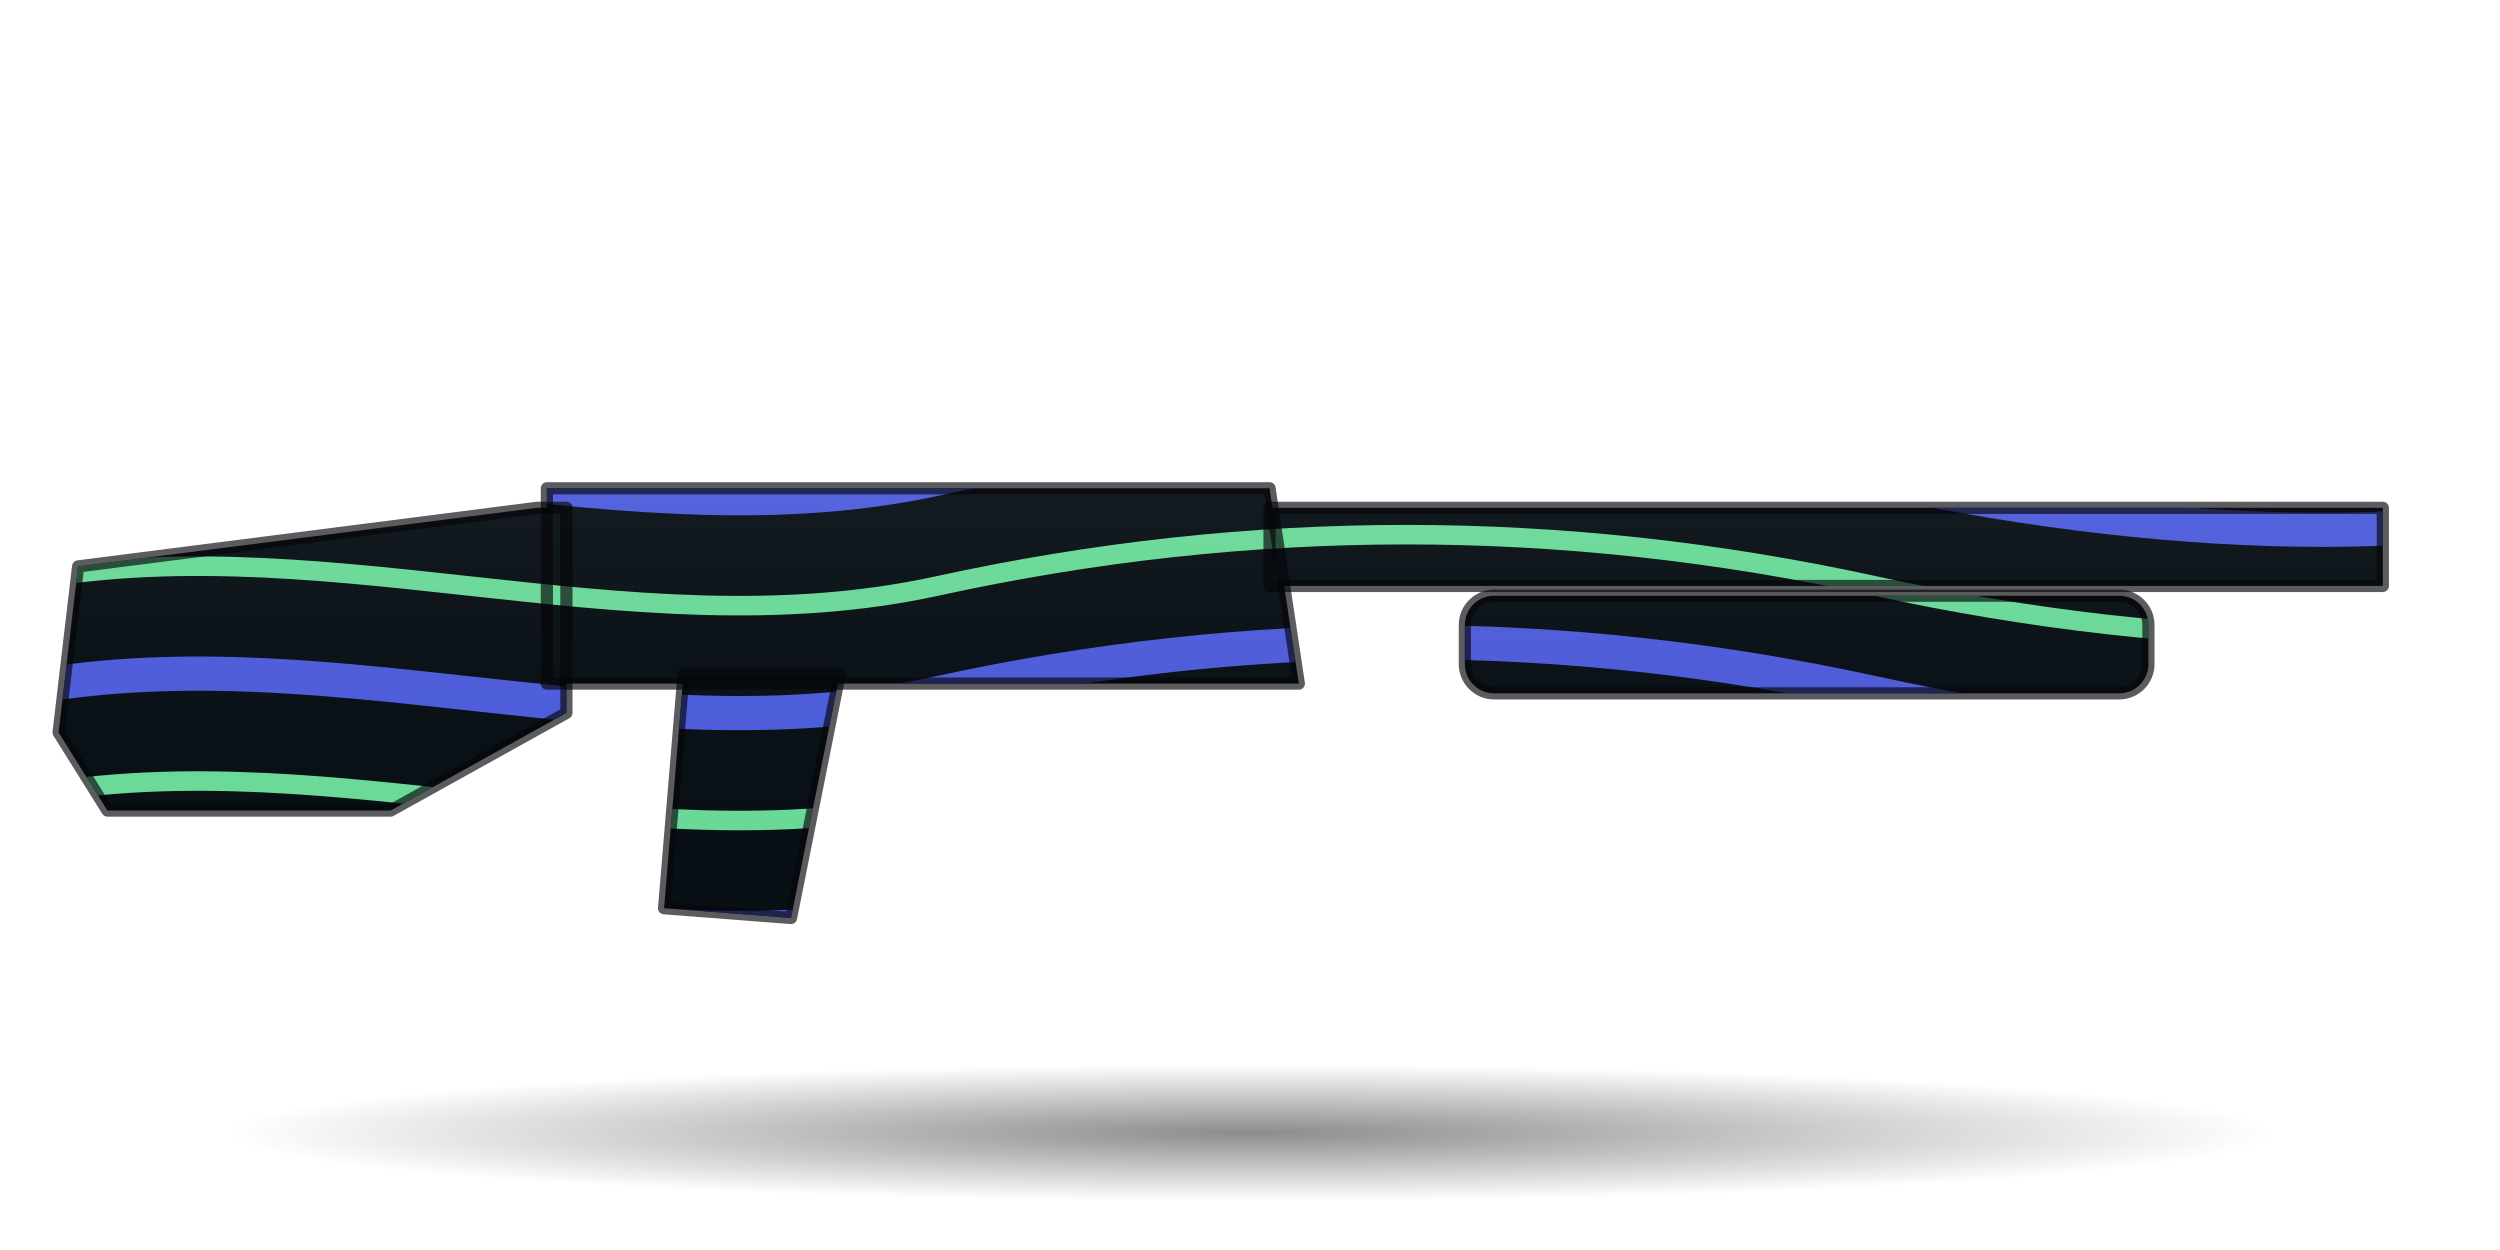
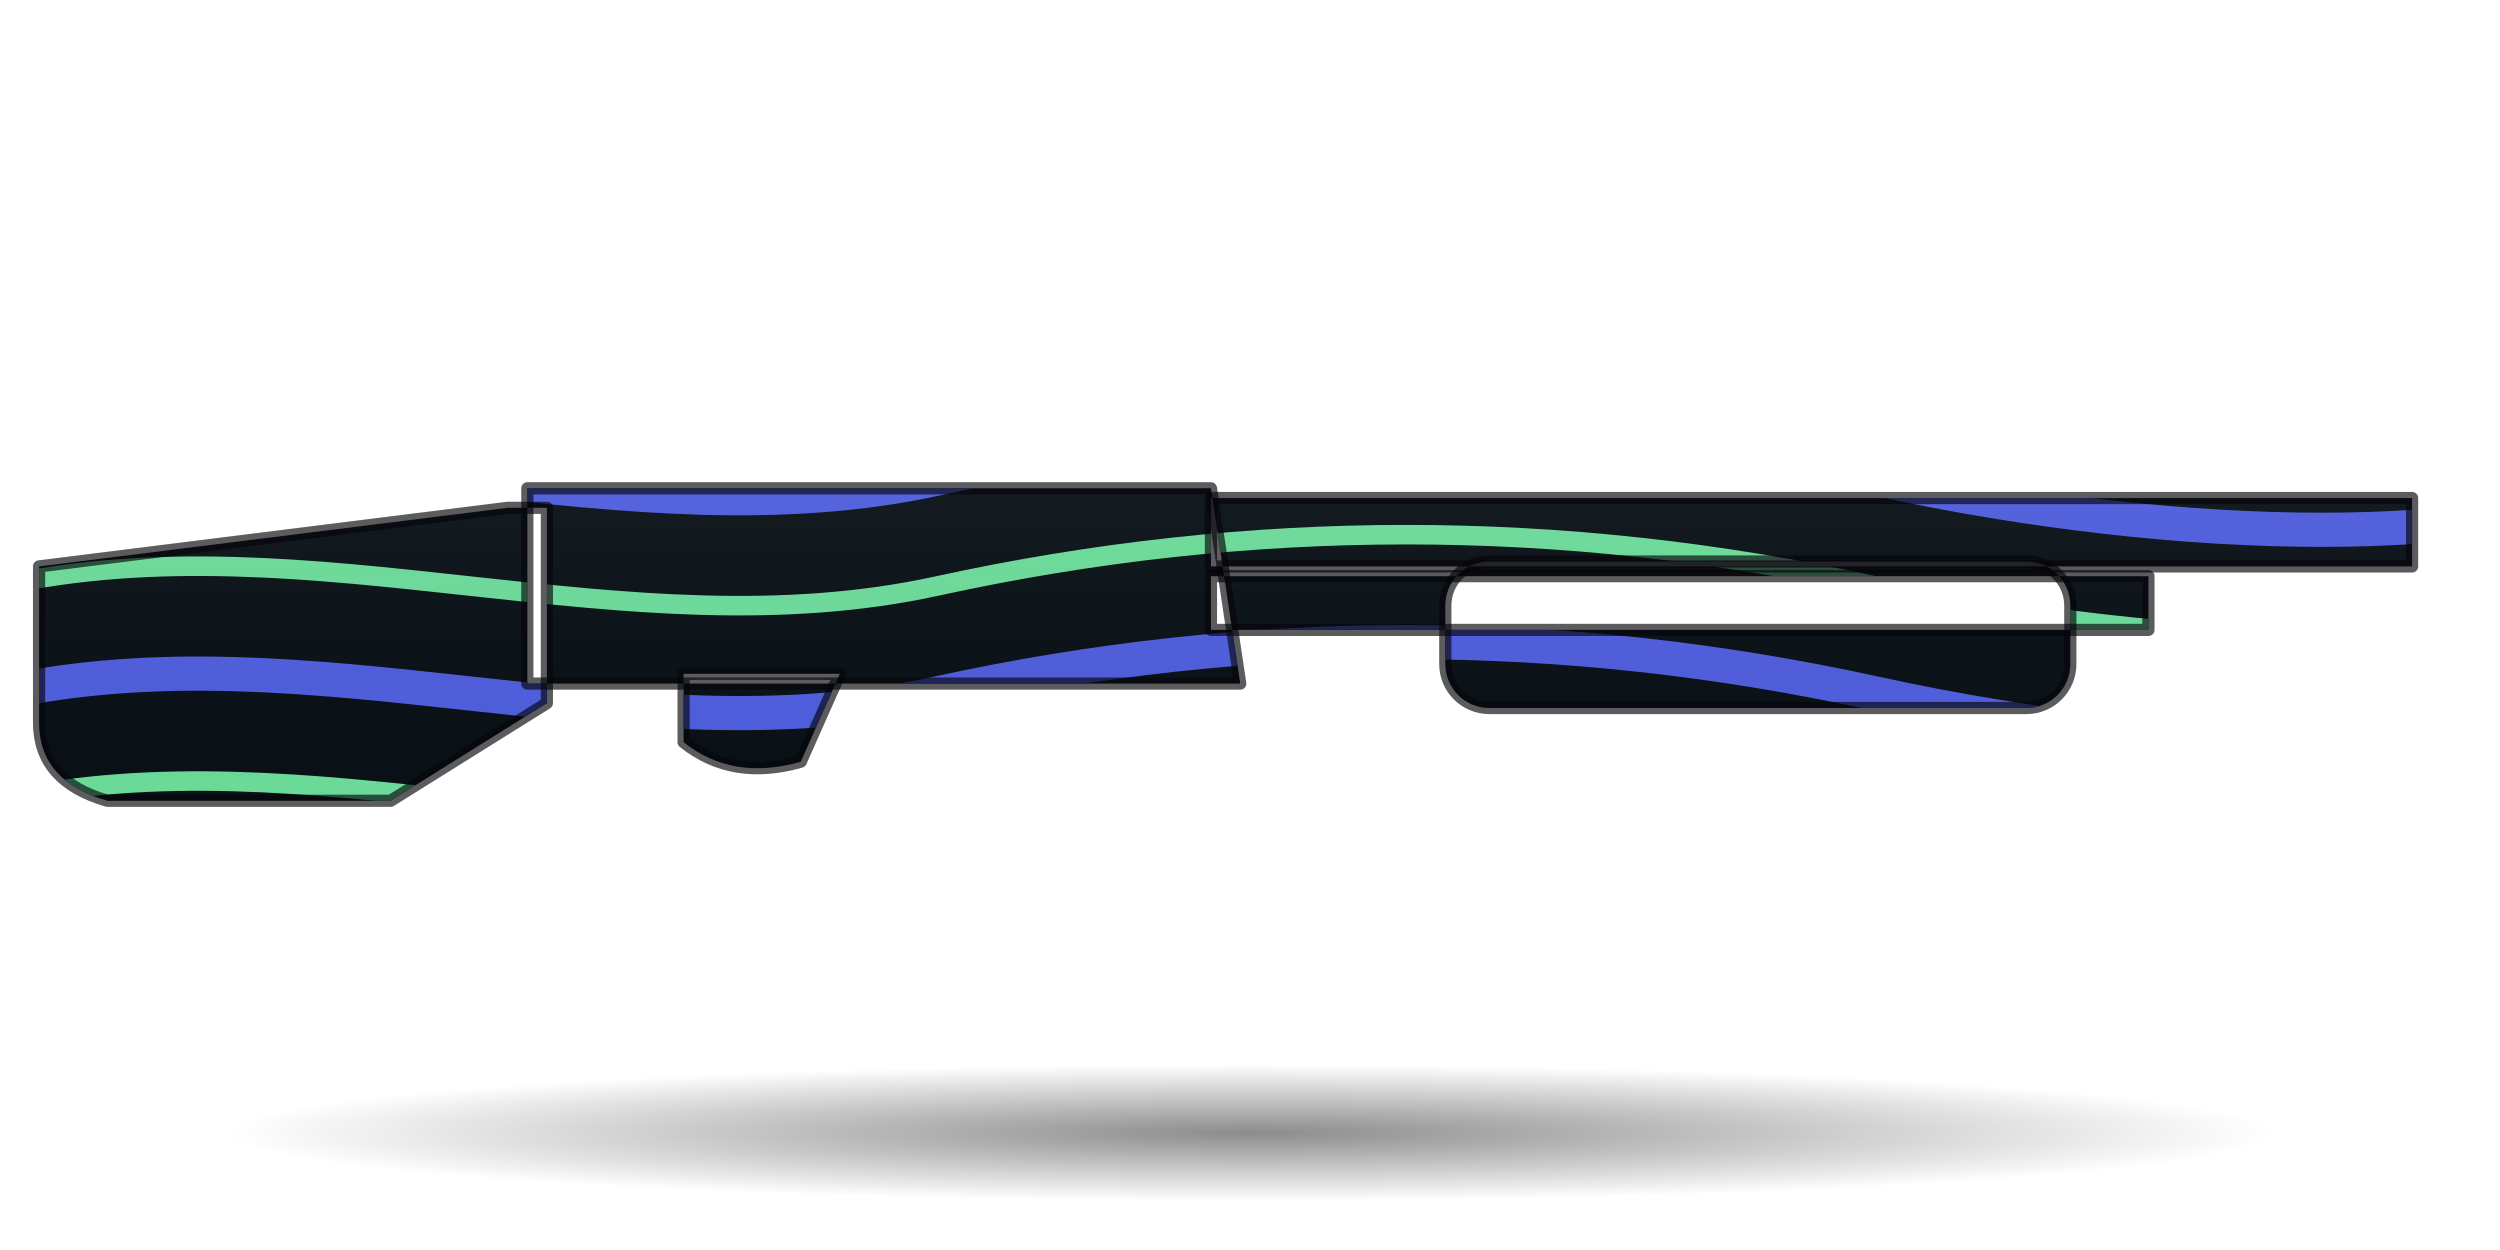
<svg xmlns="http://www.w3.org/2000/svg" viewBox="0 0 512 256" width="512" height="256">
  <defs>
    <clipPath id="cshotgunauroraband">
-       <polygon points="16,116 110,104 116,104 116,146 80,166 22,166 12,150" />
-       <polygon points="112,100 260,100 266,140 112,140" />
-       <polygon points="260,104 488,104 488,120 260,120" />
-       <rect x="300" y="122" width="140" height="20" rx="6" />
-       <polygon points="140,138 172,138 162,188 136,186" />
+       <path d="M8 116 L104 104 L112 104 L112 144 L80 164 L22 164 Q8 160 8 148 Z" fill-rule="evenodd" clip-rule="evenodd" />
+       <polygon points="108,100 248,100 254,140 108,140" />
+       <polygon points="248,102 494,102 494,116 248,116" />
+       <polygon points="248,118 440,118 440,129 248,129" />
+       <rect x="296" y="115" width="128" height="30" rx="9" />
+       <path d="M140 138 L172 138 L164 156 Q150 160 140 152 Z" fill-rule="evenodd" clip-rule="evenodd" />
    </clipPath>
    <linearGradient id="hshotgunauroraband" x1="0" y1="0" x2="0" y2="1">
      <stop offset="0" stop-color="#fff" stop-opacity=".38" />
      <stop offset=".35" stop-color="#fff" stop-opacity=".06" />
      <stop offset=".7" stop-color="#000" stop-opacity="0" />
      <stop offset="1" stop-color="#000" stop-opacity=".35" />
    </linearGradient>
    <radialGradient id="sshotgunauroraband" cx=".5" cy=".5" r=".5">
      <stop offset="0" stop-color="#000" stop-opacity=".45" />
      <stop offset="1" stop-color="#000" stop-opacity="0" />
    </radialGradient>
  </defs>
  <ellipse cx="256" cy="232" rx="210" ry="14" fill="url(#sshotgunauroraband)" />
  <g clip-path="url(#cshotgunauroraband)">
    <rect width="512" height="256" fill="#081016" />
    <path d="M0 10 C 64 -4, 128 24, 192 10 S 320 -4, 384 10 S 512 24, 540 10" fill="none" stroke="#5b6bff" stroke-width="7" opacity=".85" />
    <path d="M0 32 C 64 18, 128 46, 192 32 S 320 18, 384 32 S 512 46, 540 32" fill="none" stroke="#7dffb0" stroke-width="4" opacity=".85" />
    <path d="M0 54 C 64 40, 128 68, 192 54 S 320 40, 384 54 S 512 68, 540 54" fill="none" stroke="#5b6bff" stroke-width="7" opacity=".85" />
    <path d="M0 76 C 64 62, 128 90, 192 76 S 320 62, 384 76 S 512 90, 540 76" fill="none" stroke="#7dffb0" stroke-width="4" opacity=".85" />
    <path d="M0 98 C 64 84, 128 112, 192 98 S 320 84, 384 98 S 512 112, 540 98" fill="none" stroke="#5b6bff" stroke-width="7" opacity=".85" />
    <path d="M0 120 C 64 106, 128 134, 192 120 S 320 106, 384 120 S 512 134, 540 120" fill="none" stroke="#7dffb0" stroke-width="4" opacity=".85" />
    <path d="M0 142 C 64 128, 128 156, 192 142 S 320 128, 384 142 S 512 156, 540 142" fill="none" stroke="#5b6bff" stroke-width="7" opacity=".85" />
    <path d="M0 164 C 64 150, 128 178, 192 164 S 320 150, 384 164 S 512 178, 540 164" fill="none" stroke="#7dffb0" stroke-width="4" opacity=".85" />
    <path d="M0 186 C 64 172, 128 200, 192 186 S 320 172, 384 186 S 512 200, 540 186" fill="none" stroke="#5b6bff" stroke-width="7" opacity=".85" />
    <path d="M0 208 C 64 194, 128 222, 192 208 S 320 194, 384 208 S 512 222, 540 208" fill="none" stroke="#7dffb0" stroke-width="4" opacity=".85" />
    <path d="M0 230 C 64 216, 128 244, 192 230 S 320 216, 384 230 S 512 244, 540 230" fill="none" stroke="#5b6bff" stroke-width="7" opacity=".85" />
    <path d="M0 252 C 64 238, 128 266, 192 252 S 320 238, 384 252 S 512 266, 540 252" fill="none" stroke="#7dffb0" stroke-width="4" opacity=".85" />
    <rect width="512" height="256" fill="url(#hshotgunauroraband)" />
  </g>
-   <polygon points="16,116 110,104 116,104 116,146 80,166 22,166 12,150" fill="none" stroke="#05060a" stroke-opacity=".65" stroke-width="2.5" stroke-linejoin="round" />
-   <polygon points="112,100 260,100 266,140 112,140" fill="none" stroke="#05060a" stroke-opacity=".65" stroke-width="2.5" stroke-linejoin="round" />
-   <polygon points="260,104 488,104 488,120 260,120" fill="none" stroke="#05060a" stroke-opacity=".65" stroke-width="2.5" stroke-linejoin="round" />
-   <rect x="300" y="122" width="140" height="20" rx="6" fill="none" stroke="#05060a" stroke-opacity=".65" stroke-width="2.5" stroke-linejoin="round" />
-   <polygon points="140,138 172,138 162,188 136,186" fill="none" stroke="#05060a" stroke-opacity=".65" stroke-width="2.5" stroke-linejoin="round" />
+   <path d="M8 116 L104 104 L112 104 L112 144 L80 164 L22 164 Q8 160 8 148 Z" fill-rule="evenodd" clip-rule="evenodd" fill="none" stroke="#05060a" stroke-opacity=".65" stroke-width="2.5" stroke-linejoin="round" />
+   <polygon points="108,100 248,100 254,140 108,140" fill="none" stroke="#05060a" stroke-opacity=".65" stroke-width="2.5" stroke-linejoin="round" />
+   <polygon points="248,102 494,102 494,116 248,116" fill="none" stroke="#05060a" stroke-opacity=".65" stroke-width="2.5" stroke-linejoin="round" />
+   <polygon points="248,118 440,118 440,129 248,129" fill="none" stroke="#05060a" stroke-opacity=".65" stroke-width="2.5" stroke-linejoin="round" />
+   <rect x="296" y="115" width="128" height="30" rx="9" fill="none" stroke="#05060a" stroke-opacity=".65" stroke-width="2.5" stroke-linejoin="round" />
+   <path d="M140 138 L172 138 L164 156 Q150 160 140 152 Z" fill-rule="evenodd" clip-rule="evenodd" fill="none" stroke="#05060a" stroke-opacity=".65" stroke-width="2.5" stroke-linejoin="round" />
</svg>
